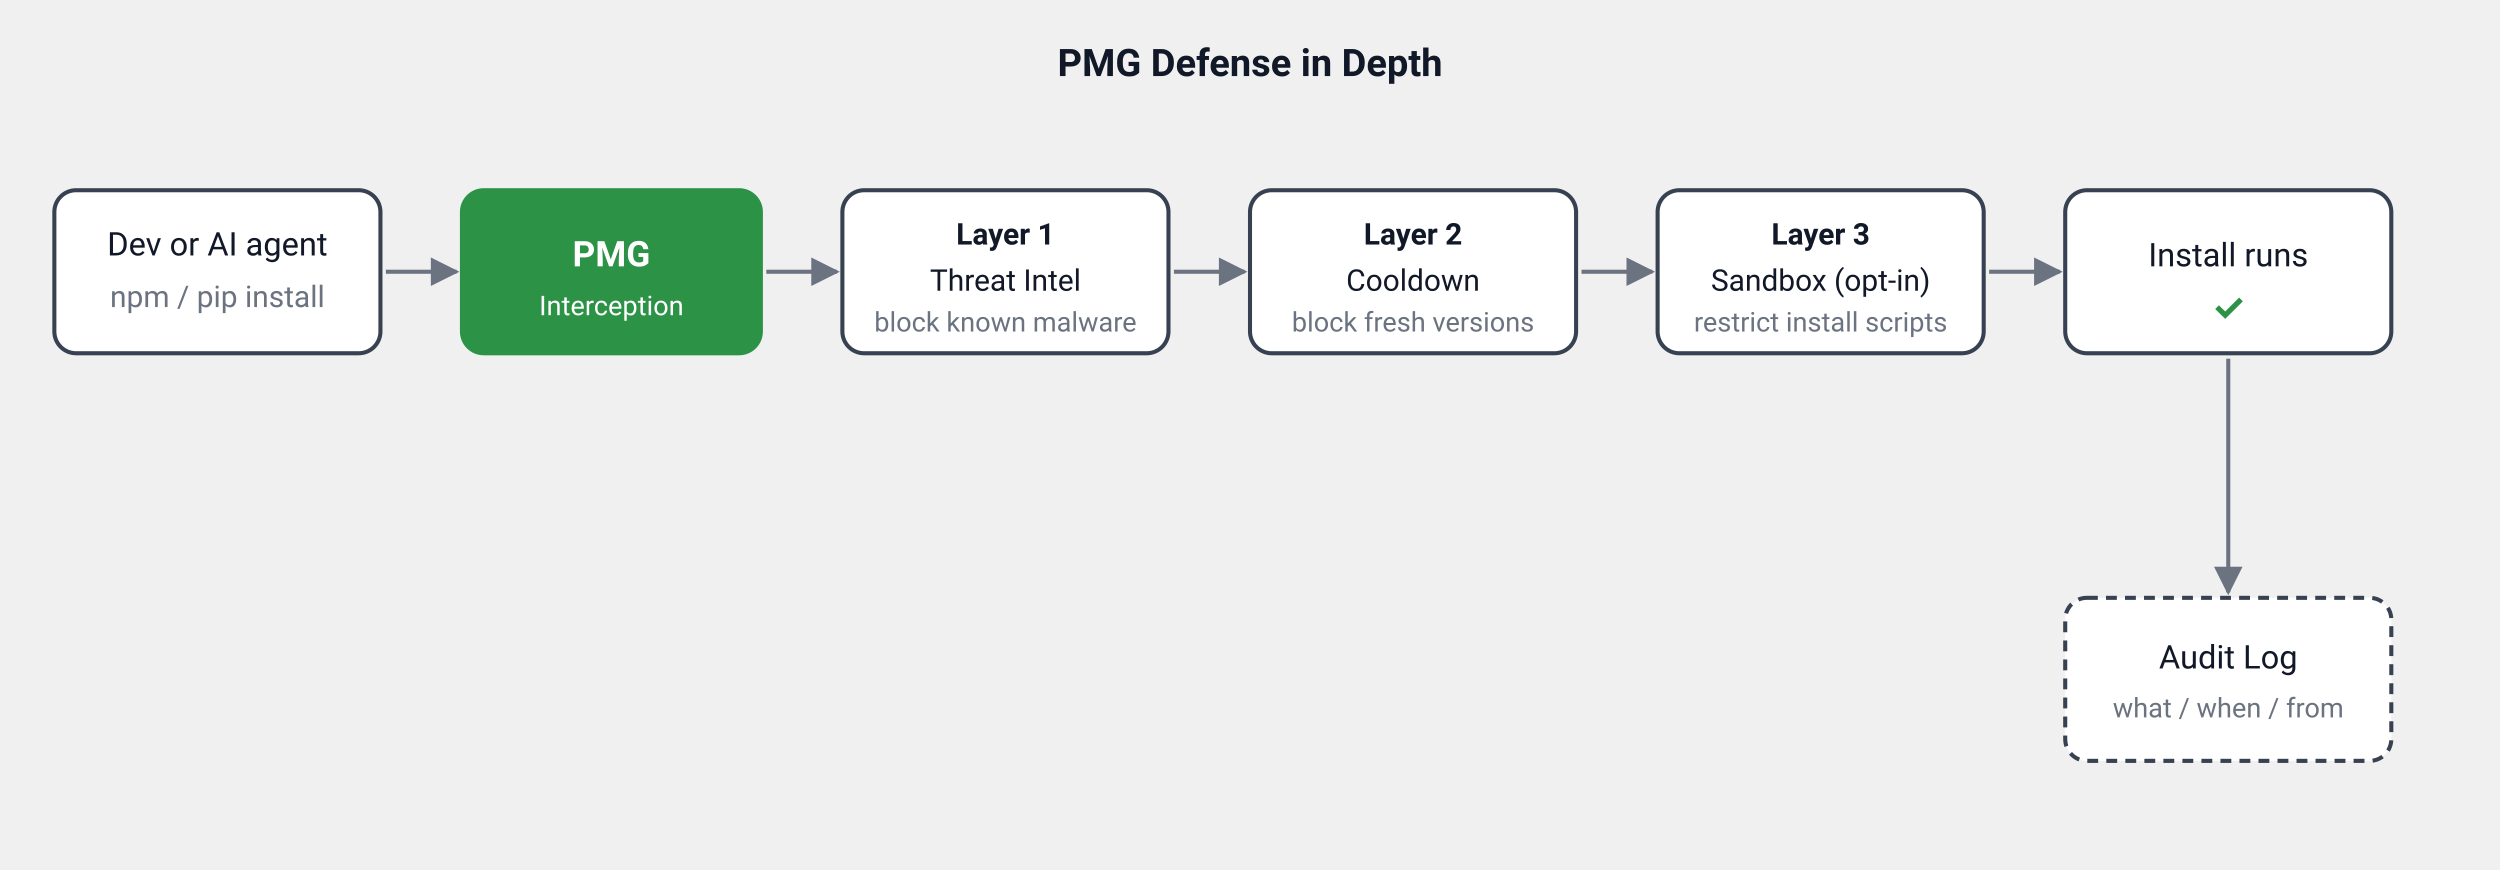
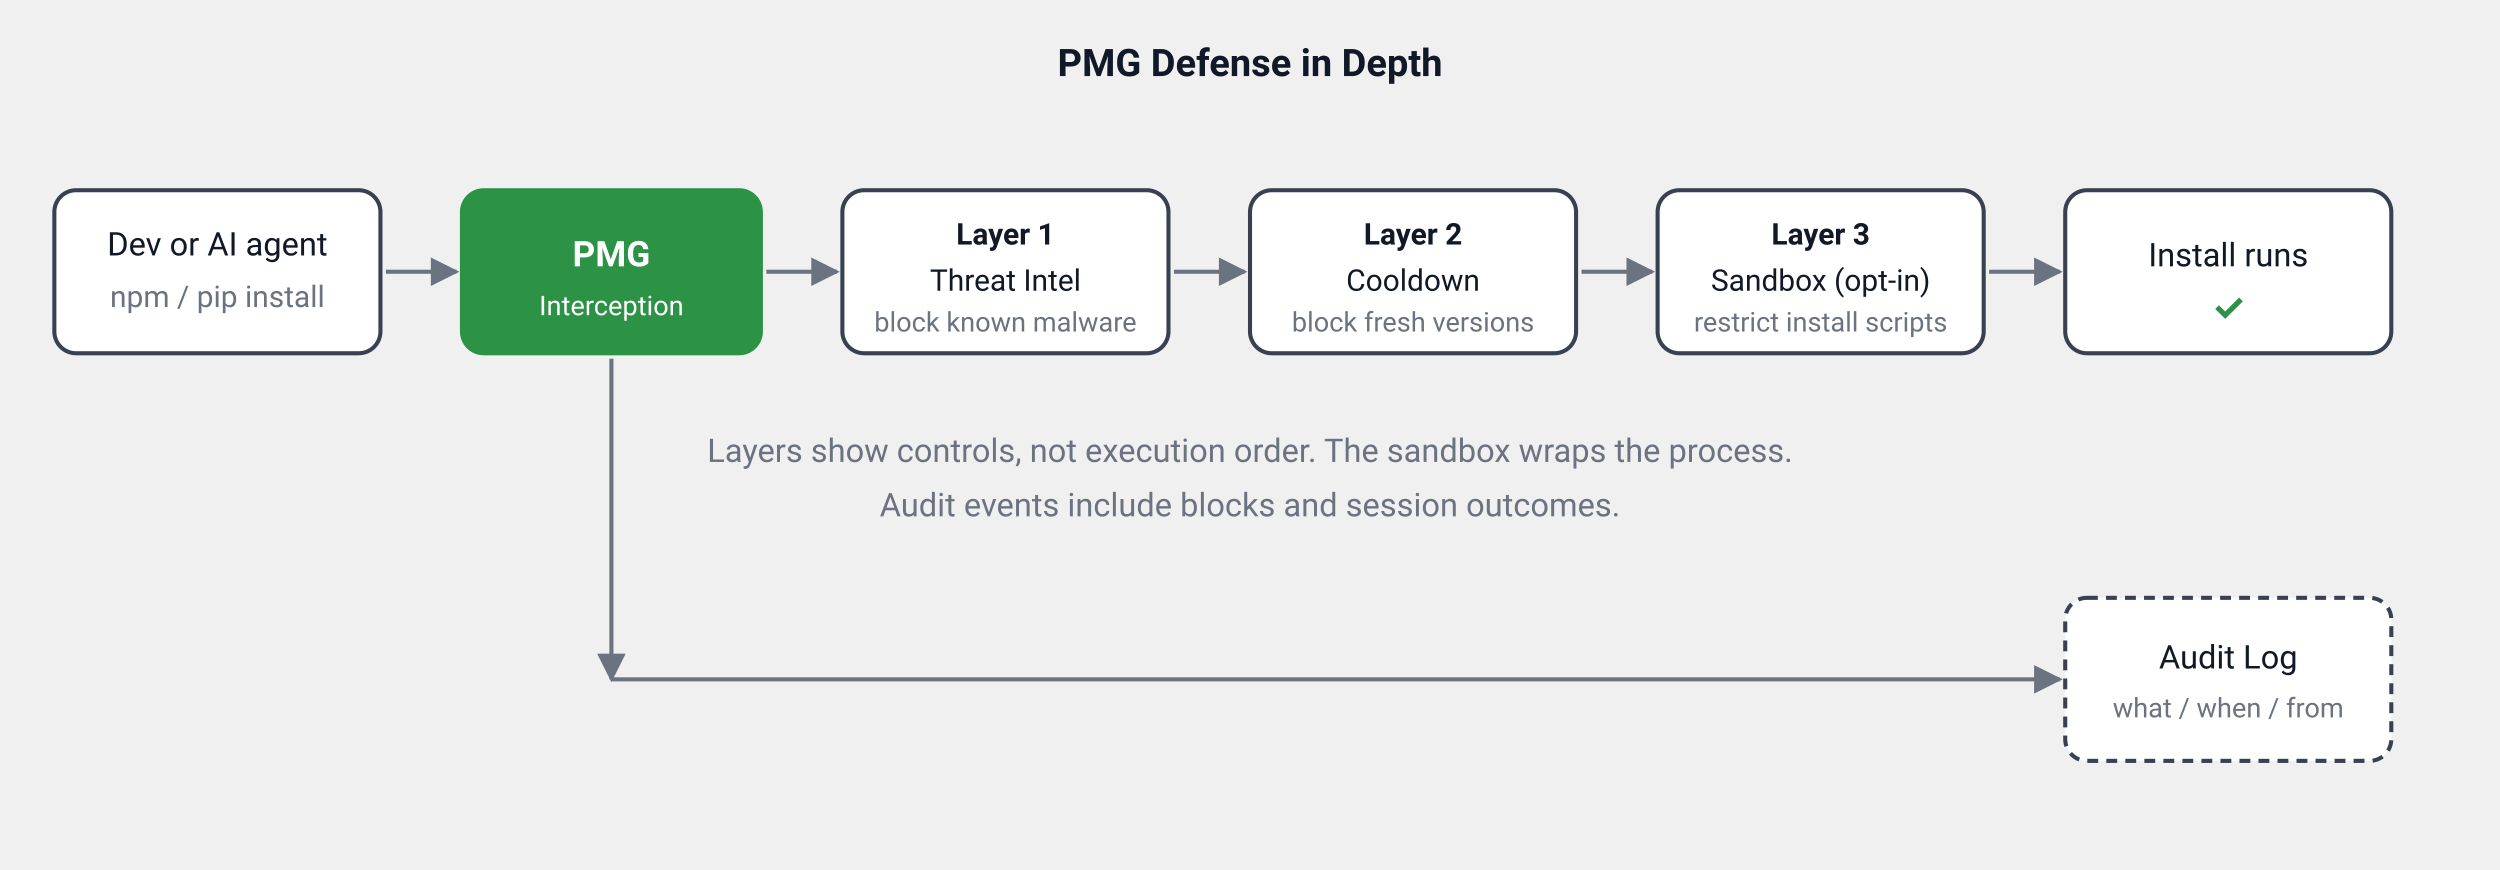
<svg xmlns="http://www.w3.org/2000/svg" viewBox="0 0 920 320" font-family="-apple-system, BlinkMacSystemFont, 'Segoe UI', Roboto, sans-serif">
  <defs>
    <marker id="arrow" viewBox="0 0 10 10" refX="9" refY="5" markerWidth="7" markerHeight="7" orient="auto">
      <path d="M0,0 L10,5 L0,10 z" fill="#6b7280" />
    </marker>
  </defs>
  <text x="460" y="28" text-anchor="middle" font-size="14" font-weight="600" fill="#111827">PMG Defense in Depth</text>
  <rect x="20" y="70" width="120" height="60" rx="8" fill="#ffffff" stroke="#374151" stroke-width="1.5" />
  <text x="80" y="94" text-anchor="middle" font-size="12" fill="#111827">Dev or AI agent</text>
  <text x="80" y="113" text-anchor="middle" font-size="11" fill="#6b7280">npm / pip install</text>
  <line x1="142" y1="100" x2="168" y2="100" stroke="#6b7280" stroke-width="1.5" marker-end="url(#arrow)" />
  <rect x="170" y="70" width="110" height="60" rx="8" fill="#2b9246" stroke="#2b9246" stroke-width="1.5" />
  <text x="225" y="98" text-anchor="middle" font-size="13" font-weight="700" fill="#ffffff">PMG</text>
  <text x="225" y="116" text-anchor="middle" font-size="10" fill="#ffffff">Interception</text>
  <line x1="282" y1="100" x2="308" y2="100" stroke="#6b7280" stroke-width="1.5" marker-end="url(#arrow)" />
  <rect x="310" y="70" width="120" height="60" rx="8" fill="#ffffff" stroke="#374151" stroke-width="1.5" />
  <text x="370" y="90" text-anchor="middle" font-size="11" font-weight="600" fill="#111827">Layer 1</text>
  <text x="370" y="107" text-anchor="middle" font-size="11" fill="#111827">Threat Intel</text>
  <text x="370" y="122" text-anchor="middle" font-size="10" fill="#6b7280">block known malware</text>
  <line x1="432" y1="100" x2="458" y2="100" stroke="#6b7280" stroke-width="1.5" marker-end="url(#arrow)" />
  <rect x="460" y="70" width="120" height="60" rx="8" fill="#ffffff" stroke="#374151" stroke-width="1.5" />
  <text x="520" y="90" text-anchor="middle" font-size="11" font-weight="600" fill="#111827">Layer 2</text>
  <text x="520" y="107" text-anchor="middle" font-size="11" fill="#111827">Cooldown</text>
  <text x="520" y="122" text-anchor="middle" font-size="10" fill="#6b7280">block fresh versions</text>
  <line x1="582" y1="100" x2="608" y2="100" stroke="#6b7280" stroke-width="1.5" marker-end="url(#arrow)" />
  <rect x="610" y="70" width="120" height="60" rx="8" fill="#ffffff" stroke="#374151" stroke-width="1.5" />
  <text x="670" y="90" text-anchor="middle" font-size="11" font-weight="600" fill="#111827">Layer 3</text>
  <text x="670" y="107" text-anchor="middle" font-size="11" fill="#111827">Sandbox (opt-in)</text>
  <text x="670" y="122" text-anchor="middle" font-size="10" fill="#6b7280">restrict install scripts</text>
  <line x1="732" y1="100" x2="758" y2="100" stroke="#6b7280" stroke-width="1.5" marker-end="url(#arrow)" />
  <rect x="760" y="70" width="120" height="60" rx="8" fill="#ffffff" stroke="#374151" stroke-width="1.5" />
  <text x="820" y="98" text-anchor="middle" font-size="12" fill="#111827">Install runs</text>
  <text x="820" y="118" text-anchor="middle" font-size="14" font-weight="700" fill="#2b9246">✓</text>
-   <line x1="820" y1="132" x2="820" y2="218" stroke="#6b7280" stroke-width="1.5" marker-end="url(#arrow)" />
+   <line x1="225" y1="132" x2="225" y2="250" stroke="#6b7280" stroke-width="1.5" marker-end="url(#arrow)" />
+   <line x1="225" y1="250" x2="758" y2="250" stroke="#6b7280" stroke-width="1.5" marker-end="url(#arrow)" />
+   <text x="460" y="170" text-anchor="middle" font-size="12" fill="#6b7280">Layers show controls, not execution order. The sandbox wraps the process.</text>
+   <text x="460" y="190" text-anchor="middle" font-size="12" fill="#6b7280">Audit events include blocks and session outcomes.</text>
  <rect x="760" y="220" width="120" height="60" rx="8" fill="#ffffff" stroke="#374151" stroke-width="1.5" stroke-dasharray="4 3" />
  <text x="820" y="246" text-anchor="middle" font-size="12" fill="#111827">Audit Log</text>
  <text x="820" y="264" text-anchor="middle" font-size="10" fill="#6b7280">what / when / from</text>
</svg>
